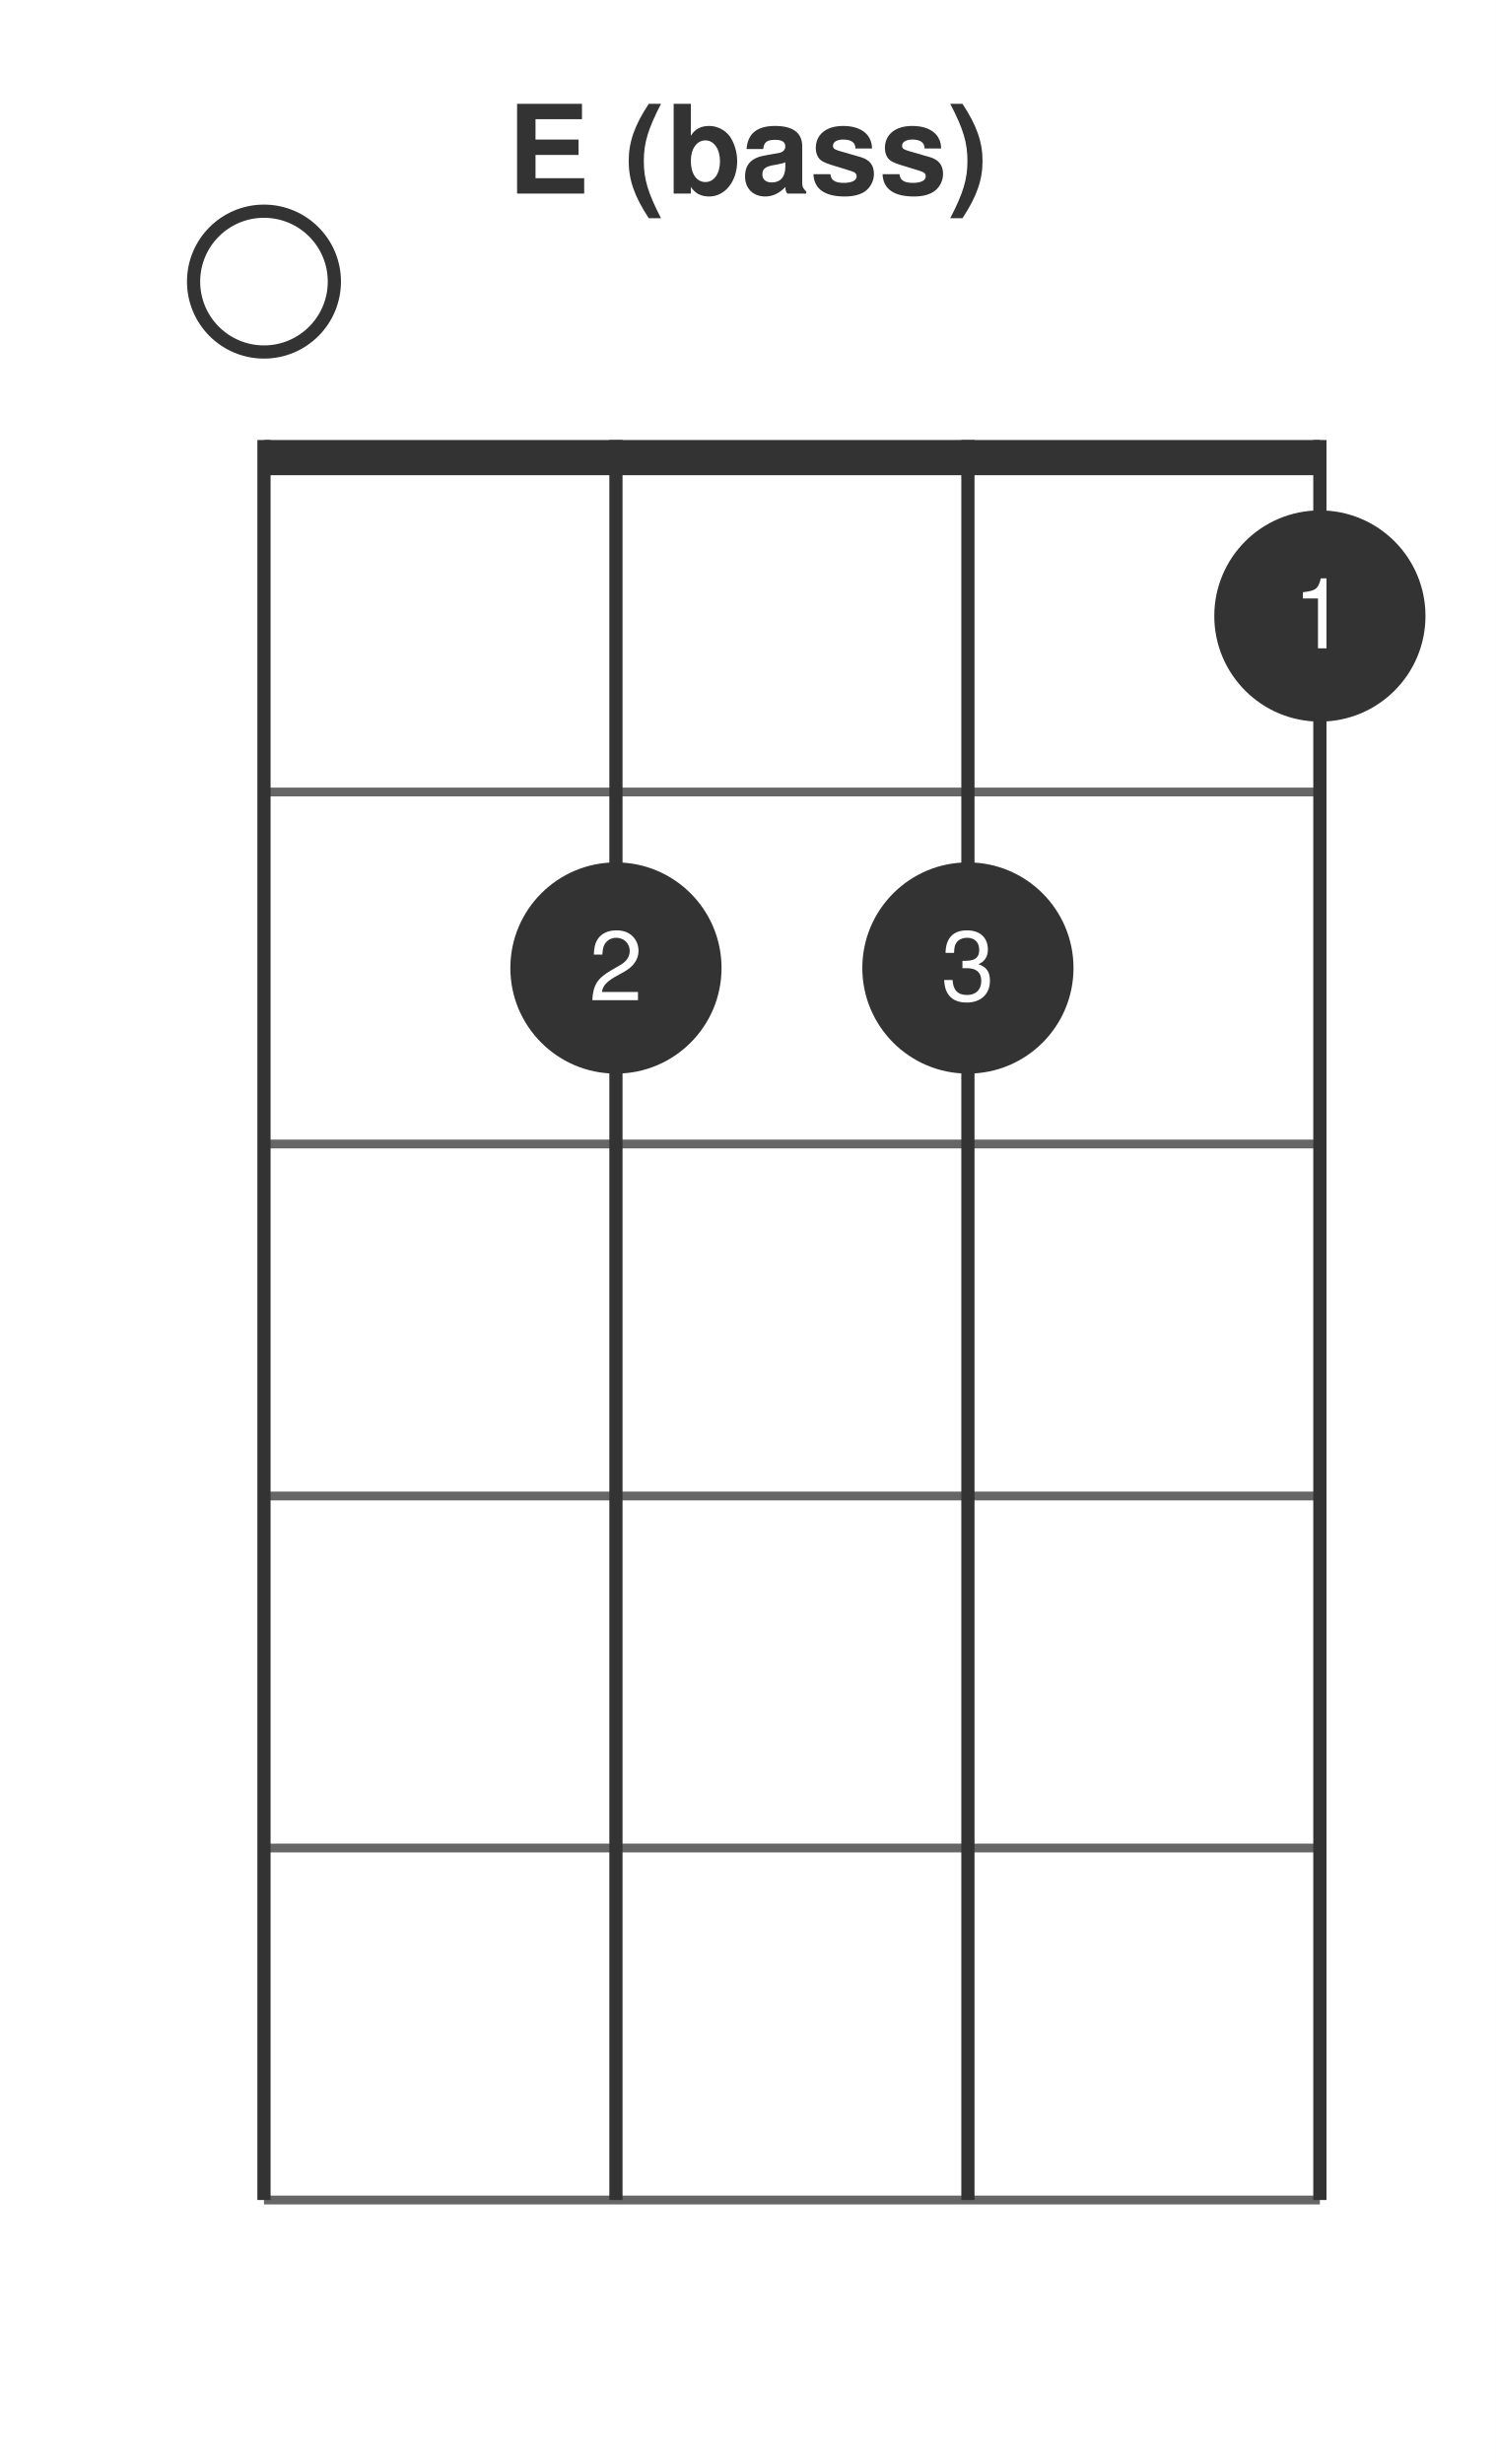
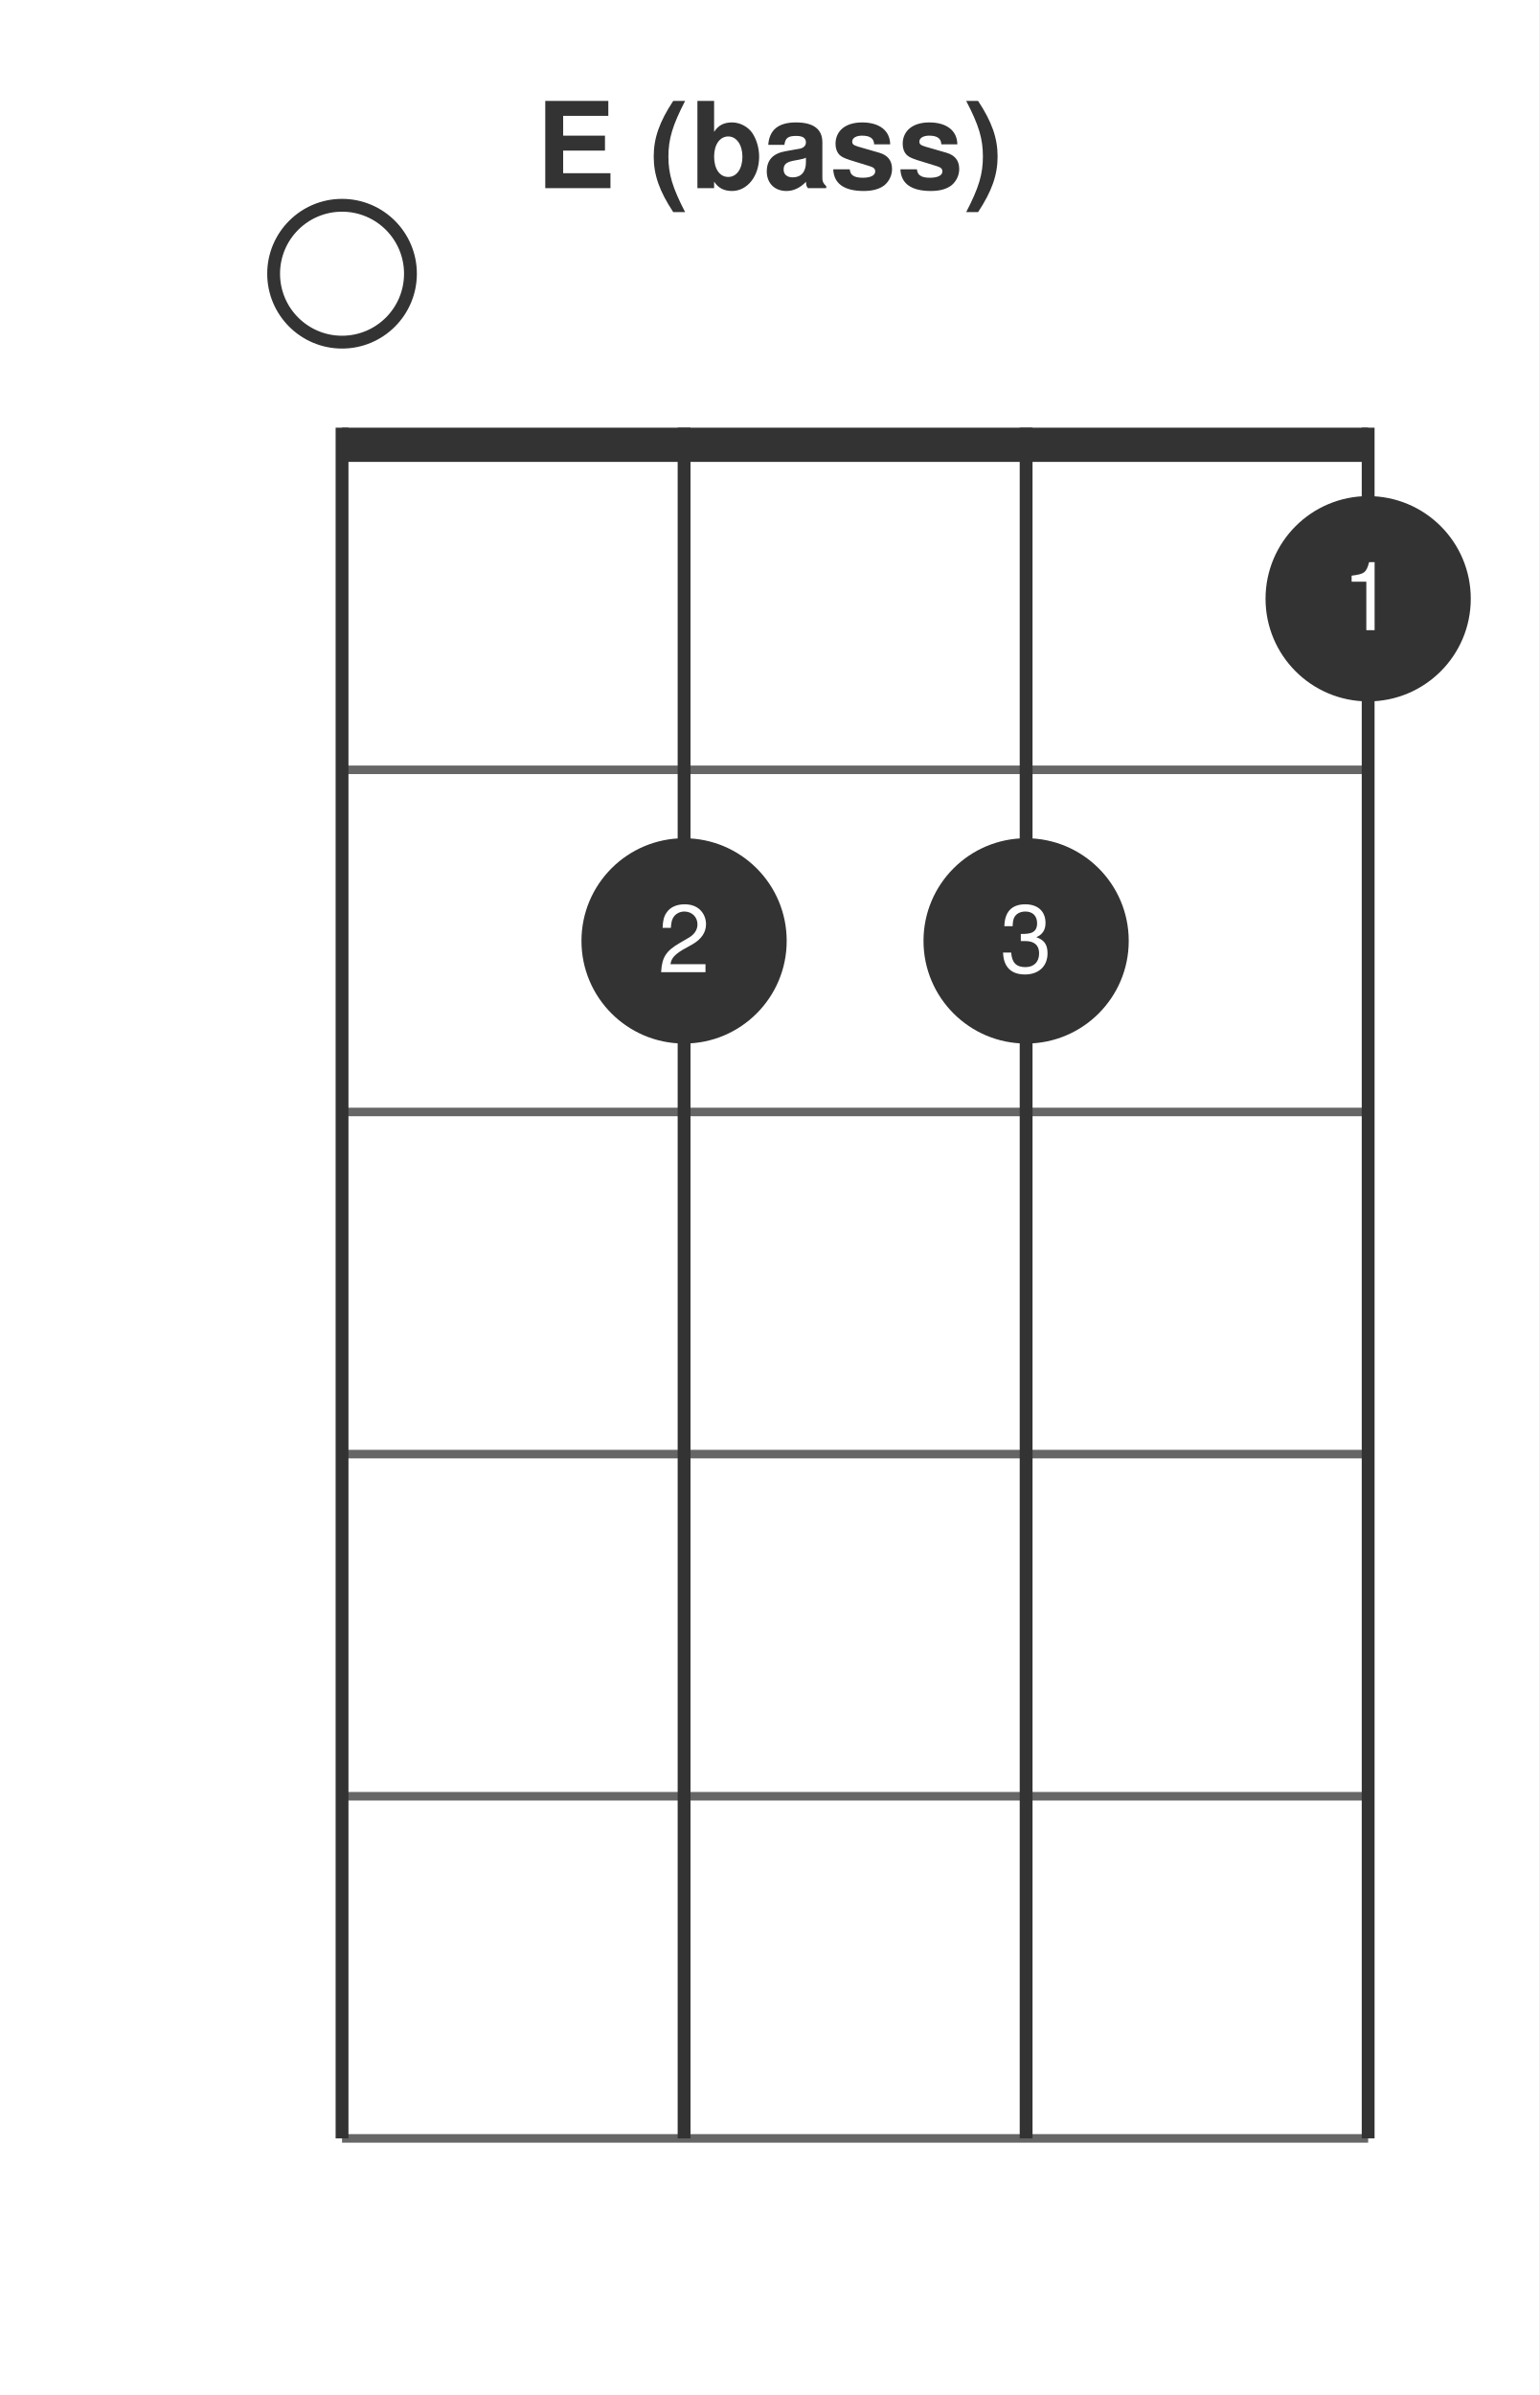
- <svg xmlns="http://www.w3.org/2000/svg" width="170" height="280">
-   <rect x="0" y="0" width="170" height="280" fill="#ffffff" />
-   <rect x="30" y="50" width="120" height="4" fill="#333333" />
-   <line x1="30" y1="90" x2="150" y2="90" stroke="#666666" stroke-width="1" />
-   <line x1="30" y1="130" x2="150" y2="130" stroke="#666666" stroke-width="1" />
-   <line x1="30" y1="170" x2="150" y2="170" stroke="#666666" stroke-width="1" />
-   <line x1="30" y1="210" x2="150" y2="210" stroke="#666666" stroke-width="1" />
-   <line x1="30" y1="250" x2="150" y2="250" stroke="#666666" stroke-width="1" />
-   <line x1="30" y1="50" x2="30" y2="250" stroke="#333333" stroke-width="1.5" />
-   <line x1="70" y1="50" x2="70" y2="250" stroke="#333333" stroke-width="1.5" />
-   <line x1="110" y1="50" x2="110" y2="250" stroke="#333333" stroke-width="1.5" />
-   <line x1="150" y1="50" x2="150" y2="250" stroke="#333333" stroke-width="1.5" />
-   <text x="85" y="22" text-anchor="middle" dominant-baseline="auto" fill="#333333" font-family="Helvetica, Arial, sans-serif" font-size="14" font-weight="bold">E (bass)</text>
-   <circle cx="30" cy="32" r="8" fill="none" stroke="#333333" stroke-width="1.5" />
-   <circle cx="70" cy="110" r="12" fill="#333333" />
-   <text x="70" y="110" text-anchor="middle" dominant-baseline="middle" fill="#ffffff" font-family="Helvetica, Arial, sans-serif" font-size="11">2</text>
-   <circle cx="110" cy="110" r="12" fill="#333333" />
-   <text x="110" y="110" text-anchor="middle" dominant-baseline="middle" fill="#ffffff" font-family="Helvetica, Arial, sans-serif" font-size="11">3</text>
-   <circle cx="150" cy="70" r="12" fill="#333333" />
-   <text x="150" y="70" text-anchor="middle" dominant-baseline="middle" fill="#ffffff" font-family="Helvetica, Arial, sans-serif" font-size="11">1</text>
+ <svg xmlns="http://www.w3.org/2000/svg" width="180" height="280">
+   <rect x="0" y="0" width="180" height="280" fill="#ffffff" />
+   <rect x="40" y="50" width="120" height="4" fill="#333333" />
+   <line x1="40" y1="90" x2="160" y2="90" stroke="#666666" stroke-width="1" />
+   <line x1="40" y1="130" x2="160" y2="130" stroke="#666666" stroke-width="1" />
+   <line x1="40" y1="170" x2="160" y2="170" stroke="#666666" stroke-width="1" />
+   <line x1="40" y1="210" x2="160" y2="210" stroke="#666666" stroke-width="1" />
+   <line x1="40" y1="250" x2="160" y2="250" stroke="#666666" stroke-width="1" />
+   <line x1="40" y1="50" x2="40" y2="250" stroke="#333333" stroke-width="1.5" />
+   <line x1="80" y1="50" x2="80" y2="250" stroke="#333333" stroke-width="1.5" />
+   <line x1="120" y1="50" x2="120" y2="250" stroke="#333333" stroke-width="1.5" />
+   <line x1="160" y1="50" x2="160" y2="250" stroke="#333333" stroke-width="1.5" />
+   <text x="90" y="22" text-anchor="middle" dominant-baseline="auto" fill="#333333" font-family="Helvetica, Arial, sans-serif" font-size="14" font-weight="bold">E (bass)</text>
+   <circle cx="40" cy="32" r="8" fill="none" stroke="#333333" stroke-width="1.5" />
+   <circle cx="80" cy="110" r="12" fill="#333333" />
+   <text x="80" y="110" text-anchor="middle" dominant-baseline="middle" fill="#ffffff" font-family="Helvetica, Arial, sans-serif" font-size="11">2</text>
+   <circle cx="120" cy="110" r="12" fill="#333333" />
+   <text x="120" y="110" text-anchor="middle" dominant-baseline="middle" fill="#ffffff" font-family="Helvetica, Arial, sans-serif" font-size="11">3</text>
+   <circle cx="160" cy="70" r="12" fill="#333333" />
+   <text x="160" y="70" text-anchor="middle" dominant-baseline="middle" fill="#ffffff" font-family="Helvetica, Arial, sans-serif" font-size="11">1</text>
</svg>
